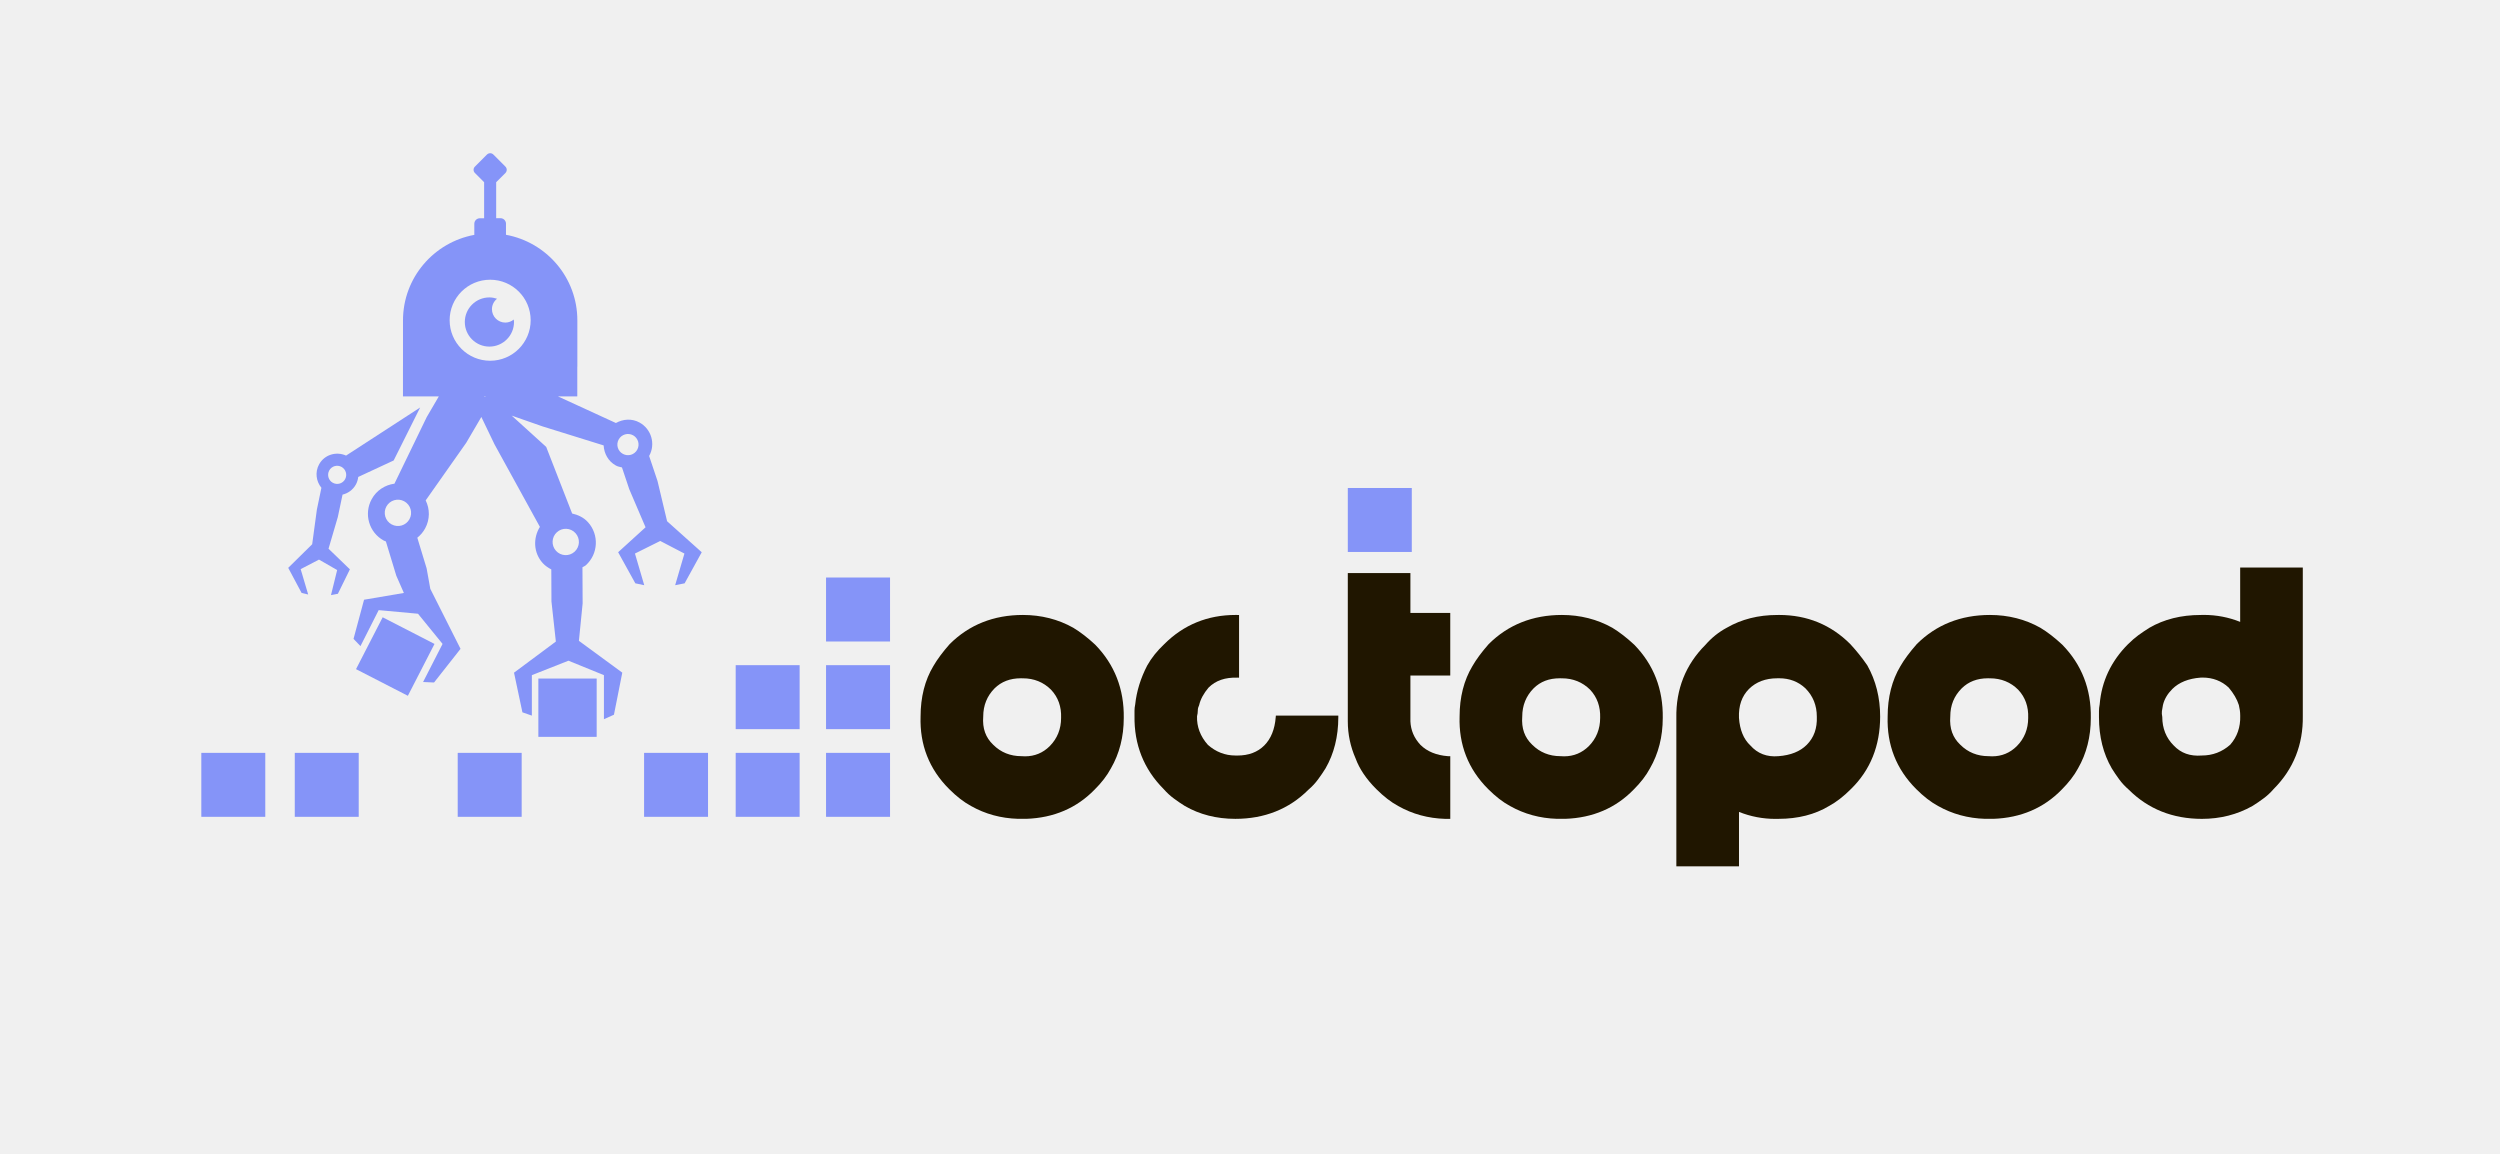
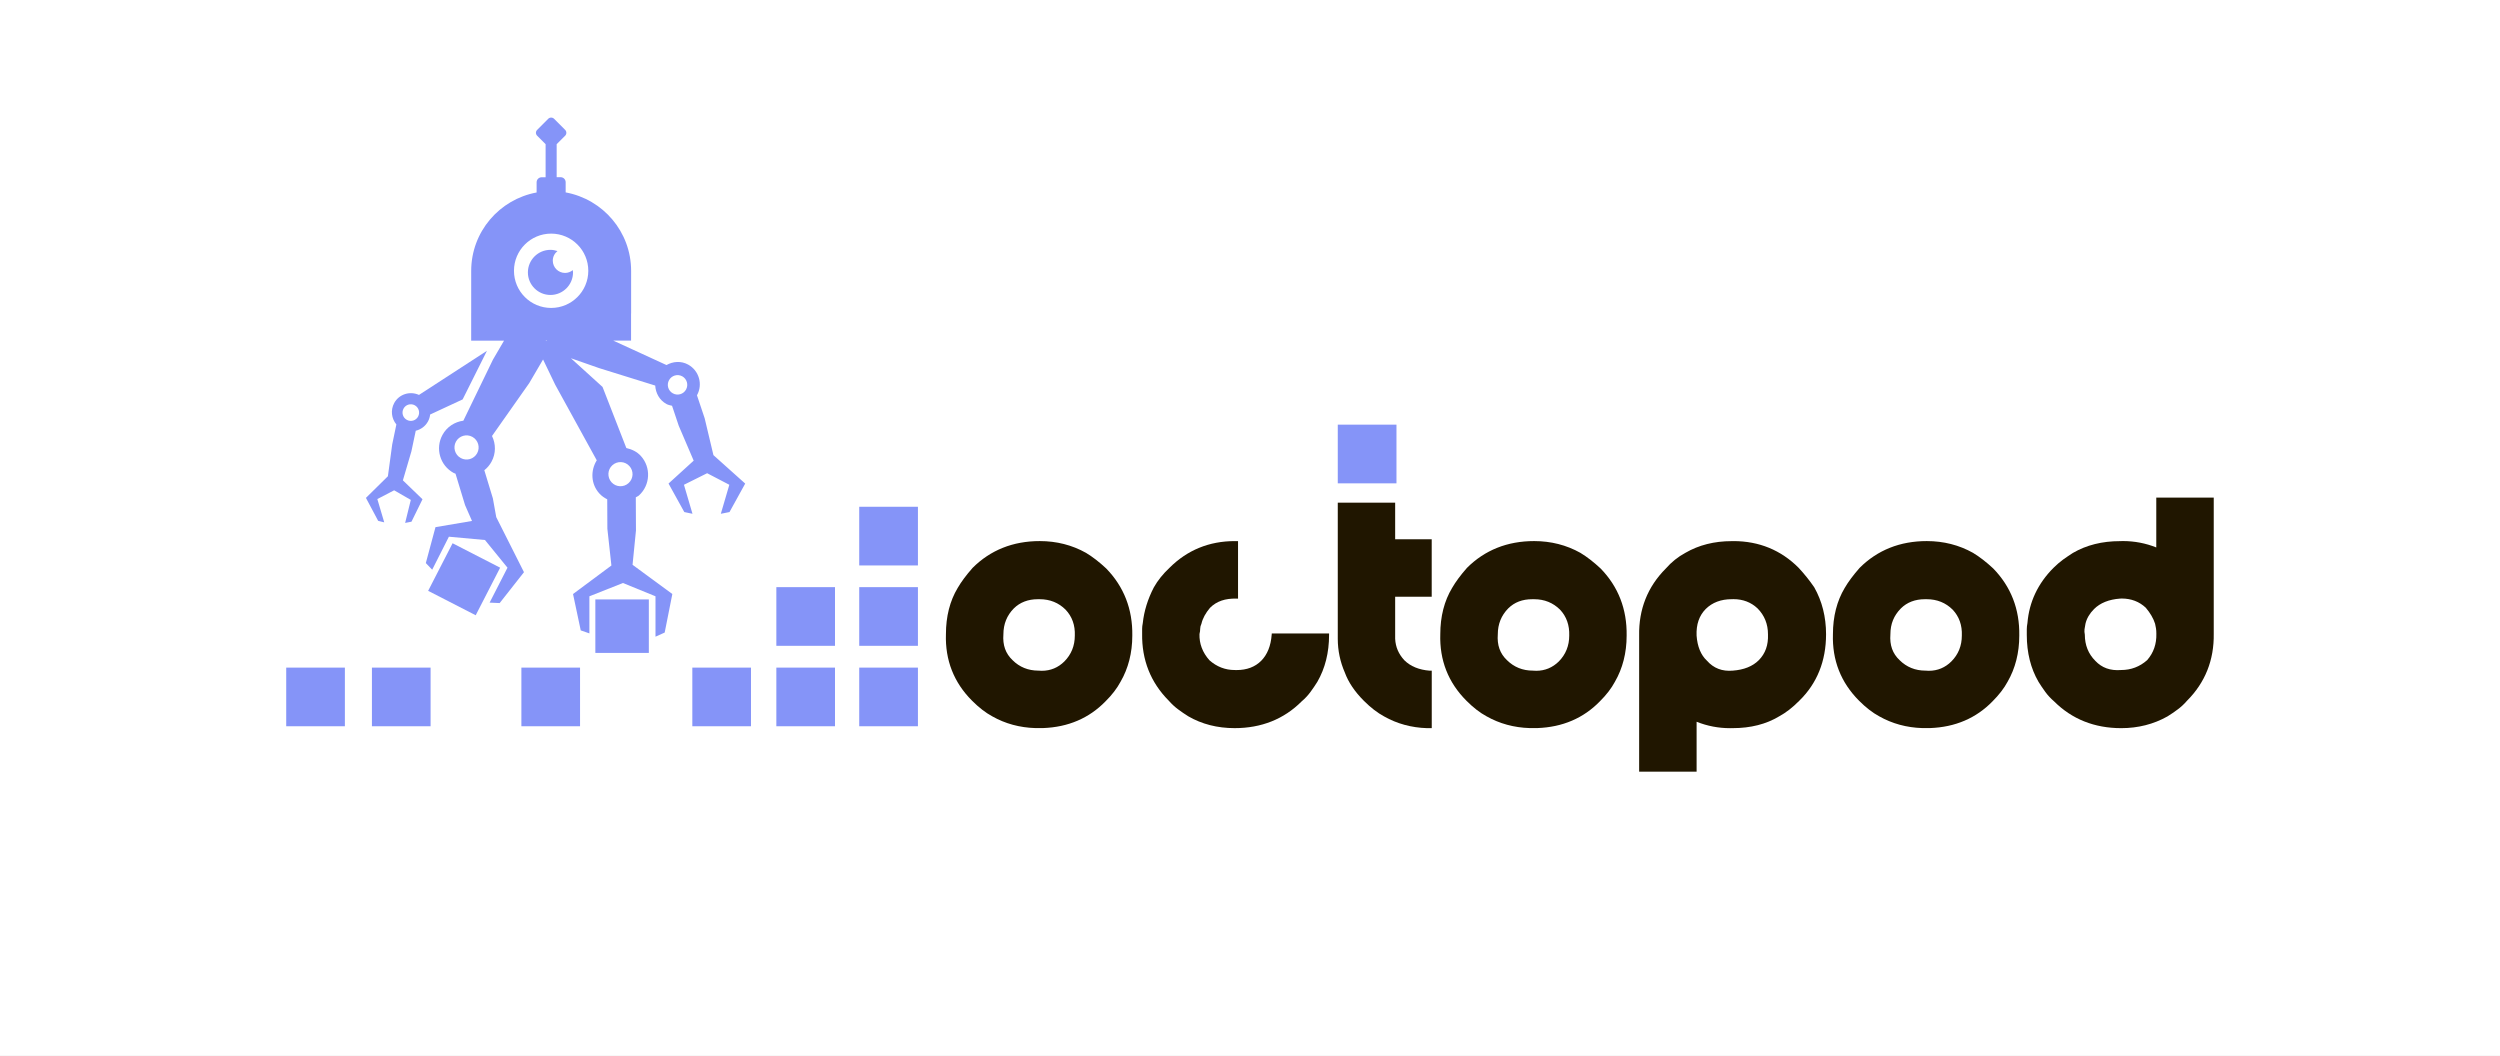
- <svg xmlns="http://www.w3.org/2000/svg" enable-background="new 0 0 117 54" height="54" viewBox="0 0 117 54" width="117">
+ <svg xmlns="http://www.w3.org/2000/svg" enable-background="new -4.029 0.071 127.559 53.858" height="53.858" viewBox="-4.029 .071 127.559 53.858" width="127.559">
+   <path d="m-4.03.071h127.559v53.858h-127.559z" fill="#fff" />
  <g fill="#8594f8">
-     <path d="m16.031 23.149c.257-.063.487-.224.624-.474.062-.113.096-.232.11-.354l1.659-.771 1.239-2.479-3.467 2.25c-.463-.209-1.015-.041-1.263.412-.198.363-.14.794.109 1.095l-.213 1.025-.219 1.618-1.121 1.104.624 1.172.31.076-.352-1.188.858-.446.85.489-.289 1.173.323-.062.562-1.144-1-.965.435-1.483zm-.455-.555c-.205-.111-.28-.37-.168-.575.111-.206.368-.28.574-.169.206.114.28.371.169.577-.112.205-.369.281-.575.167z" />
-     <path d="m31.22 24.394-.447-1.879-.394-1.177c.002-.003.004-.004.005-.006.305-.557.1-1.254-.456-1.559-.36-.198-.771-.163-1.104.024l-2.715-1.247h.908v-1.383h.003s0-1.656 0-2.174c0-2.001-1.441-3.656-3.34-4.005v-.519c0-.142-.114-.257-.256-.257h-.203v-1.684l.432-.431c.083-.083.083-.218 0-.3l-.563-.564c-.082-.083-.217-.083-.301 0l-.562.564c-.085.082-.085.217 0 .3l.43.431v1.687h-.201c-.143 0-.258.115-.258.257v.52c-1.897.35-3.338 2.005-3.338 4.004v2.15h-.001v1.406h1.677l-.566.969-1.51 3.115c-.436.058-.841.311-1.066.727-.378.691-.124 1.56.567 1.936.032.018.065.027.099.042l.486 1.6.355.809-1.863.317-.493 1.832.325.339.852-1.684 1.84.169 1.15 1.412-.912 1.783.513.023 1.24-1.575-1.415-2.809-.172-.957-.436-1.435c.146-.115.271-.261.366-.435.231-.422.224-.909.026-1.312l1.899-2.698.706-1.206.617 1.283 2.123 3.861c-.326.526-.303 1.216.135 1.697.116.128.255.218.399.294l.007 1.499.206 1.877-1.958 1.456.393 1.856.442.154v-1.894l1.713-.676 1.66.676v2.062l.469-.211.39-1.968-2.03-1.489.174-1.749-.008-1.694c.052-.035.111-.052.159-.095.583-.528.627-1.431.099-2.015-.203-.224-.467-.343-.741-.406l-1.214-3.117-1.614-1.464 1.442.504 2.86.89c.022.382.215.746.575.942.091.05.188.065.283.089l.341 1.018.763 1.783-1.283 1.167.804 1.455.418.089-.435-1.482 1.183-.589 1.132.589-.434 1.482.443-.088.801-1.455zm-12.056-.097c-.164.299-.537.408-.836.245s-.409-.538-.246-.837c.164-.298.538-.408.837-.244s.408.538.245.836zm6.899.611c.252-.229.642-.211.87.043.229.251.21.64-.043.87-.253.229-.642.209-.87-.044-.227-.251-.209-.642.043-.869zm-3.372-6.334-.038-.022h.086zm.248-1.691c-1.048 0-1.896-.849-1.896-1.896s.849-1.896 1.896-1.896 1.896.849 1.896 1.896-.849 1.896-1.896 1.896zm6.885 4.161c-.132.243-.433.33-.672.198-.243-.131-.33-.433-.198-.673.131-.24.432-.329.674-.198.24.133.326.433.196.673z" />
-     <path d="m23.649 15.097c-.345 0-.626-.281-.626-.627 0-.199.095-.374.239-.489-.113-.037-.231-.062-.358-.062-.636 0-1.151.516-1.151 1.151s.516 1.151 1.151 1.151 1.152-.516 1.152-1.151c0-.04-.008-.078-.012-.117-.106.088-.243.144-.395.144z" />
-     <path d="m9.422 35.234h2.993v2.993h-2.993z" />
-     <path d="m34.43 35.234h2.993v2.993h-2.993z" />
-     <path d="m30.143 35.234h2.993v2.993h-2.993z" />
-     <path d="m38.659 35.234h2.995v2.993h-2.995z" />
-     <path d="m34.43 31.13h2.993v2.994h-2.993z" />
-     <path d="m38.659 31.13h2.995v2.994h-2.995z" />
-     <path d="m38.659 27.028h2.995v2.994h-2.995z" />
-     <path d="m21.421 35.234h2.993v2.993h-2.993z" />
-     <path d="m17.136 29.362h2.728v2.729h-2.728z" transform="matrix(.8894 .4571 -.4571 .8894 16.0895 -5.0584)" />
-     <path d="m25.195 31.756h2.729v2.729h-2.729z" />
-     <path d="m13.795 35.234h2.993v2.993h-2.993z" />
+     <path d="m17.184 22.049c.257-.063.487-.224.624-.474.062-.113.096-.232.11-.354l1.659-.771 1.239-2.479-3.467 2.25c-.463-.209-1.015-.041-1.263.412-.198.363-.14.794.109 1.095l-.213 1.025-.219 1.618-1.121 1.104.624 1.172.31.076-.352-1.188.858-.447.85.49-.289 1.174.323-.062.562-1.145-1-.965.435-1.483zm-.455-.555c-.205-.111-.28-.37-.168-.575.111-.206.368-.28.574-.169.206.114.28.371.169.577-.112.205-.369.281-.575.167z" />
+     <path d="m32.373 23.294-.447-1.879-.394-1.177c.002-.003.004-.004.005-.006.305-.557.1-1.254-.456-1.559-.36-.198-.771-.163-1.104.024l-2.715-1.247h.908v-1.383h.003s0-1.656 0-2.174c0-2.001-1.441-3.656-3.34-4.005v-.519c0-.142-.114-.257-.256-.257h-.203v-1.684l.432-.431c.083-.083.083-.218 0-.3l-.563-.564c-.082-.083-.217-.083-.301 0l-.562.564c-.085.082-.085.217 0 .3l.43.431v1.687h-.201c-.143 0-.258.115-.258.257v.52c-1.897.35-3.338 2.005-3.338 4.004v2.15h-.001v1.406h1.677l-.566.969-1.51 3.115c-.436.058-.841.311-1.066.727-.378.691-.124 1.56.567 1.937.032.018.065.027.099.041l.486 1.6.355.811-1.863.316-.493 1.832.325.34.852-1.684 1.84.168 1.15 1.412-.912 1.783.513.023 1.24-1.576-1.415-2.809-.172-.957-.436-1.436c.146-.115.271-.26.366-.434.231-.423.224-.91.026-1.313l1.899-2.698.706-1.206.617 1.283 2.123 3.862c-.326.525-.303 1.215.135 1.695.116.129.255.219.399.295l.007 1.5.206 1.877-1.958 1.455.393 1.855.442.154v-1.893l1.713-.678 1.66.678v2.061l.469-.211.39-1.967-2.03-1.49.174-1.748-.008-1.695c.052-.035.111-.051.159-.094.583-.529.627-1.432.099-2.016-.203-.224-.467-.342-.741-.405l-1.214-3.117-1.614-1.464 1.442.504 2.86.89c.022.382.215.746.575.942.091.05.188.065.283.089l.341 1.018.763 1.782-1.283 1.168.804 1.455.418.088-.435-1.48 1.183-.59 1.132.59-.434 1.48.443-.088.801-1.453zm-12.056-.097c-.164.299-.537.409-.836.245-.299-.163-.409-.538-.246-.837.164-.298.538-.408.837-.244s.408.538.245.836zm6.899.612c.252-.229.642-.211.87.043.229.25.21.639-.043.869-.253.229-.642.209-.87-.043-.227-.252-.209-.643.043-.869zm-3.372-6.335-.038-.022h.086zm.248-1.691c-1.048 0-1.896-.849-1.896-1.896s.849-1.896 1.896-1.896 1.896.849 1.896 1.896-.849 1.896-1.896 1.896zm6.885 4.161c-.132.243-.433.33-.672.198-.243-.131-.33-.433-.198-.673.131-.24.432-.329.674-.198.24.133.326.433.196.673z" />
+     <path d="m24.802 13.997c-.345 0-.626-.281-.626-.627 0-.199.095-.374.239-.489-.113-.037-.231-.062-.358-.062-.636 0-1.151.516-1.151 1.151s.516 1.151 1.151 1.151 1.152-.516 1.152-1.151c0-.04-.008-.078-.012-.117-.106.088-.243.144-.395.144z" />
+     <path d="m10.575 34.135h2.993v2.992h-2.993z" />
+     <path d="m35.583 34.135h2.993v2.992h-2.993z" />
+     <path d="m31.296 34.135h2.993v2.992h-2.993z" />
+     <path d="m39.812 34.135h2.995v2.992h-2.995z" />
+     <path d="m35.583 30.029h2.993v2.994h-2.993z" />
+     <path d="m39.812 30.029h2.995v2.994h-2.995z" />
+     <path d="m39.812 25.928h2.995v2.994h-2.995z" />
+     <path d="m22.574 34.135h2.993v2.992h-2.993z" />
+     <path d="m18.287 28.261h2.728v2.729h-2.728z" transform="matrix(-.8895 -.4569 .4569 -.8895 23.5969 64.9572)" />
+     <path d="m26.348 30.656h2.729v2.729h-2.729z" />
+     <path d="m14.948 34.135h2.993v2.992h-2.993z" />
  </g>
-   <path d="m50.229 29.379c-.709-.398-1.502-.599-2.358-.599-1.364 0-2.517.458-3.427 1.366-.326.369-.583.716-.762 1.026-.397.66-.599 1.455-.599 2.358-.044 1.325.404 2.466 1.333 3.394.346.347.692.615 1.029.797.661.375 1.398.576 2.196.6h.394.002c1.28-.045 2.353-.505 3.189-1.366.328-.324.586-.661.765-.996.398-.686.601-1.479.601-2.358.021-1.347-.429-2.498-1.334-3.427-.349-.326-.694-.593-1.029-.795zm-.57 4.221c0 .52-.18.965-.533 1.321-.316.314-.704.475-1.152.475-.054 0-.108-.002-.171-.007-.521 0-.966-.18-1.319-.533-.358-.338-.512-.768-.469-1.321 0-.521.179-.964.532-1.321.315-.312.728-.47 1.224-.47.031 0 .063.001.1.001.519 0 .965.181 1.317.533.333.352.492.796.471 1.322z" fill="#201600" />
-   <path d="m59.704 33.562c-.043.567-.224 1.013-.536 1.326s-.734.471-1.255.471c-.031 0-.063 0-.098-.001-.479 0-.914-.169-1.286-.499-.354-.396-.524-.852-.508-1.337.024-.094.037-.188.037-.283 0-.075.02-.151.063-.244.062-.271.212-.546.438-.813.336-.336.776-.484 1.351-.469l.078.002v-2.934l-.166-.001c-1.305 0-2.427.459-3.331 1.362-.332.312-.601.646-.8 1.001-.309.596-.499 1.21-.563 1.82-.023.109-.033.212-.033.292v.246c-.022 1.343.435 2.494 1.358 3.421.159.18.323.331.487.45.157.118.329.234.513.349.687.398 1.479.601 2.362.601 1.363 0 2.516-.459 3.418-1.362.177-.152.328-.315.452-.485.124-.167.241-.34.35-.515.396-.686.598-1.49.598-2.393v-.076h-2.923z" fill="#201600" />
-   <path d="m66.009 26.82h-2.932v6.943c0 .599.123 1.181.363 1.727.177.486.502.971.967 1.436.351.351.698.618 1.032.797.661.375 1.398.576 2.195.6h.239v-2.933h-.103c-.548-.042-.982-.221-1.293-.53-.296-.319-.45-.678-.47-1.096v-2.148h1.865v-2.931h-1.865v-1.865z" fill="#201600" />
-   <path d="m75.456 29.379c-.71-.398-1.503-.599-2.36-.599-1.365 0-2.517.458-3.427 1.366-.328.372-.583.719-.759 1.026-.398.663-.601 1.457-.601 2.359-.043 1.324.405 2.465 1.332 3.393.348.349.694.617 1.029.797.663.375 1.401.576 2.197.6h.393.002c1.28-.045 2.354-.505 3.19-1.366.333-.33.59-.665.766-.996.397-.686.599-1.479.599-2.358.021-1.345-.425-2.497-1.333-3.427-.35-.326-.694-.593-1.028-.795zm-.569 4.221c0 .518-.179.963-.532 1.321-.319.314-.706.475-1.153.475-.054 0-.109-.002-.171-.007-.522 0-.965-.18-1.321-.533-.358-.338-.511-.77-.469-1.321 0-.52.18-.964.532-1.321.32-.317.722-.47 1.227-.47.031 0 .062.001.097.001.521 0 .965.181 1.32.533.331.352.488.796.47 1.322z" fill="#201600" />
-   <path d="m86.594 30.144c-.903-.905-2.024-1.364-3.329-1.364l-.092.001c-.88 0-1.675.2-2.359.597-.378.202-.715.473-.999.8-.928.927-1.386 2.08-1.362 3.423v6.943h2.932v-2.547c.539.217 1.113.327 1.703.327.052 0 .103-.002.151-.002.902 0 1.698-.202 2.357-.599.336-.181.683-.448 1.03-.798.906-.884 1.365-2.024 1.365-3.391 0-.881-.201-1.686-.604-2.399-.242-.353-.509-.684-.793-.991zm-1.567 3.394c.021.549-.134.981-.47 1.319-.311.312-.756.49-1.325.532-.539.048-.981-.123-1.317-.504-.312-.29-.492-.725-.531-1.288-.022-.571.131-1.013.466-1.352.335-.333.781-.501 1.327-.501.029 0 .06-.001.09-.001.48 0 .894.157 1.226.47.356.358.534.801.534 1.325z" fill="#201600" />
-   <path d="m95.488 29.379c-.708-.398-1.501-.599-2.359-.599-1.364 0-2.516.458-3.426 1.366-.326.372-.584.718-.761 1.026-.398.665-.6 1.459-.6 2.358-.043 1.325.404 2.465 1.332 3.394.343.345.689.613 1.029.797.664.375 1.402.576 2.195.6h.396.002c1.279-.045 2.354-.505 3.19-1.366.328-.328.588-.663.766-.996.396-.686.598-1.479.598-2.358.023-1.345-.425-2.497-1.333-3.427-.351-.328-.697-.596-1.029-.795zm-.569 4.221c0 .521-.18.966-.534 1.321-.316.314-.702.475-1.15.475-.053 0-.108-.002-.17-.007-.522 0-.966-.18-1.321-.533-.359-.337-.513-.768-.471-1.321 0-.528.176-.959.535-1.321.315-.312.726-.47 1.224-.47.032 0 .063.001.098.001.522 0 .968.181 1.32.533.332.352.49.797.469 1.322z" fill="#201600" />
-   <path d="m104.84 26.56v2.544c-.541-.217-1.113-.326-1.702-.326-.051 0-.104.002-.154.003-.9 0-1.707.2-2.395.601-.162.102-.33.213-.514.346-.161.12-.318.256-.481.417-.796.796-1.242 1.748-1.329 2.819-.021.107-.033.213-.033.309v.295c0 .903.201 1.71.6 2.394.104.167.216.336.348.514.121.166.273.331.447.481.908.907 2.059 1.366 3.424 1.366.859 0 1.653-.202 2.36-.601.18-.111.353-.229.513-.349.166-.12.331-.271.483-.447.927-.928 1.386-2.08 1.364-3.423v-6.943zm-.466 8.293c-.378.336-.825.505-1.33.505-.548.043-.977-.111-1.315-.47-.354-.354-.533-.798-.535-1.335-.021-.103-.026-.192-.017-.271.013-.084.029-.183.049-.286.062-.268.21-.521.438-.75.313-.312.761-.492 1.324-.533.029-.002.062-.003.091-.003.481 0 .895.16 1.223.468.229.27.391.547.476.818.016.072.035.159.046.239.012.08.018.17.018.27.016.524-.143.978-.468 1.348z" fill="#201600" />
-   <path d="m63.077 22.838h2.995v2.994h-2.995z" fill="#8594f8" />
+   <path d="m51.382 28.279c-.709-.398-1.502-.6-2.358-.6-1.364 0-2.517.459-3.427 1.367-.326.369-.583.715-.762 1.025-.397.66-.599 1.455-.599 2.357-.044 1.326.404 2.467 1.333 3.395.346.348.692.615 1.029.797.661.375 1.398.576 2.196.6h.394.002c1.28-.045 2.353-.504 3.189-1.365.328-.324.586-.662.765-.996.398-.686.601-1.479.601-2.357.021-1.348-.429-2.498-1.334-3.428-.349-.326-.694-.594-1.029-.795zm-.57 4.221c0 .52-.18.965-.533 1.32-.316.314-.704.477-1.152.477-.054 0-.108-.002-.171-.008-.521 0-.966-.18-1.319-.533-.358-.338-.512-.768-.469-1.32 0-.521.179-.965.532-1.322.315-.311.728-.469 1.224-.469h.1c.519 0 .965.182 1.317.533.333.351.492.797.471 1.322z" fill="#201600" />
+   <path d="m60.856 32.463c-.043.566-.224 1.012-.536 1.326-.312.312-.733.471-1.254.471-.031 0-.063 0-.099-.002-.479 0-.914-.168-1.286-.498-.354-.396-.524-.854-.508-1.338.024-.094.037-.188.037-.283 0-.074.02-.15.063-.244.062-.27.212-.545.438-.812.336-.336.776-.484 1.351-.469l.078.002v-2.934l-.166-.002c-1.305 0-2.427.459-3.331 1.363-.332.311-.601.645-.8 1-.309.596-.499 1.211-.563 1.82-.023.109-.033.211-.033.291v.246c-.022 1.344.435 2.494 1.358 3.422.159.18.323.33.487.449.157.119.329.234.513.35.687.398 1.479.602 2.362.602 1.362 0 2.516-.459 3.417-1.363.178-.15.328-.314.453-.484.123-.166.24-.34.35-.516.396-.686.598-1.488.598-2.393v-.076h-2.923z" fill="#201600" />
+   <path d="m67.161 25.719h-2.932v6.945c0 .598.123 1.18.362 1.727.178.486.502.971.968 1.436.351.352.698.617 1.032.797.66.375 1.397.576 2.194.6h.239v-2.932h-.104c-.547-.043-.981-.223-1.293-.531-.295-.318-.449-.678-.47-1.096v-2.148h1.865v-2.93h-1.865v-1.867h.004z" fill="#201600" />
+   <path d="m76.608 28.279c-.71-.398-1.503-.6-2.36-.6-1.365 0-2.517.459-3.427 1.367-.328.371-.583.719-.759 1.025-.398.662-.602 1.457-.602 2.359-.043 1.324.405 2.465 1.332 3.393.348.35.694.617 1.029.797.663.375 1.4.576 2.197.6h.393.002c1.28-.045 2.354-.504 3.19-1.365.333-.33.59-.666.766-.996.397-.686.599-1.479.599-2.357.021-1.346-.424-2.498-1.332-3.428-.35-.326-.694-.594-1.028-.795zm-.569 4.221c0 .518-.179.963-.531 1.32-.319.314-.707.477-1.153.477-.054 0-.108-.002-.171-.008-.522 0-.965-.18-1.321-.533-.358-.338-.511-.77-.469-1.32 0-.52.18-.965.532-1.322.32-.316.722-.469 1.227-.469h.098c.521 0 .965.182 1.319.533.33.351.487.797.469 1.322z" fill="#201600" />
+   <path d="m87.746 29.045c-.902-.906-2.023-1.365-3.328-1.365l-.093.002c-.88 0-1.675.199-2.358.596-.379.203-.715.475-1 .801-.928.928-1.385 2.08-1.361 3.424v6.941h2.932v-2.547c.539.217 1.113.328 1.703.328.053 0 .104-.002.15-.002.902 0 1.699-.203 2.357-.6.336-.182.684-.447 1.03-.799.905-.883 1.365-2.023 1.365-3.391 0-.881-.201-1.686-.604-2.398-.242-.353-.509-.683-.793-.99zm-1.566 3.393c.021.549-.135.982-.471 1.32-.311.311-.756.49-1.324.531-.539.049-.981-.123-1.317-.504-.312-.289-.492-.725-.531-1.287-.022-.572.132-1.014.466-1.354.336-.332.781-.5 1.328-.5.028 0 .059-.002.09-.002.479 0 .894.158 1.226.471.355.358.533.801.533 1.325z" fill="#201600" />
+   <path d="m96.641 28.279c-.709-.398-1.502-.6-2.359-.6-1.363 0-2.516.459-3.426 1.367-.326.371-.584.717-.762 1.025-.397.664-.6 1.459-.6 2.357-.043 1.326.404 2.465 1.332 3.395.344.346.689.613 1.029.797.664.375 1.402.576 2.195.6h.396.002c1.279-.045 2.354-.504 3.19-1.365.328-.328.588-.664.766-.996.396-.686.598-1.479.598-2.357.023-1.346-.425-2.498-1.332-3.428-.352-.328-.697-.595-1.029-.795zm-.57 4.221c0 .521-.181.967-.534 1.32-.316.314-.701.477-1.15.477-.053 0-.107-.002-.17-.008-.521 0-.965-.18-1.32-.533-.359-.336-.514-.768-.471-1.32 0-.529.176-.959.535-1.322.314-.311.726-.469 1.224-.469h.098c.522 0 .968.182 1.32.533.331.351.489.797.468 1.322z" fill="#201600" />
+   <path d="m105.992 25.459v2.545c-.541-.217-1.113-.326-1.701-.326-.052 0-.104.002-.154.004-.9 0-1.707.199-2.396.6-.161.104-.33.215-.514.348-.161.119-.318.256-.481.416-.796.797-1.242 1.748-1.328 2.818-.021.107-.033.213-.033.311v.295c0 .902.201 1.709.6 2.393.104.168.216.336.348.516.121.166.273.33.447.48.908.906 2.059 1.365 3.424 1.365.859 0 1.653-.201 2.36-.6.18-.111.353-.23.513-.35.166-.121.331-.271.482-.447.928-.928 1.387-2.08 1.365-3.424v-6.943h-2.932zm-.466 8.295c-.378.336-.825.504-1.33.504-.548.043-.978-.111-1.315-.469-.354-.355-.533-.799-.535-1.336-.021-.104-.025-.191-.016-.271.012-.084.028-.182.049-.285.062-.268.209-.521.438-.75.312-.312.761-.492 1.324-.533.029-.002.062-.004.091-.004.481 0 .896.16 1.224.469.229.27.391.547.475.818.017.072.035.158.047.238s.018.17.018.27c.014.525-.144.978-.47 1.349z" fill="#201600" />
+   <path d="m64.229 21.738h2.995v2.995h-2.995z" fill="#8594f8" />
</svg>
